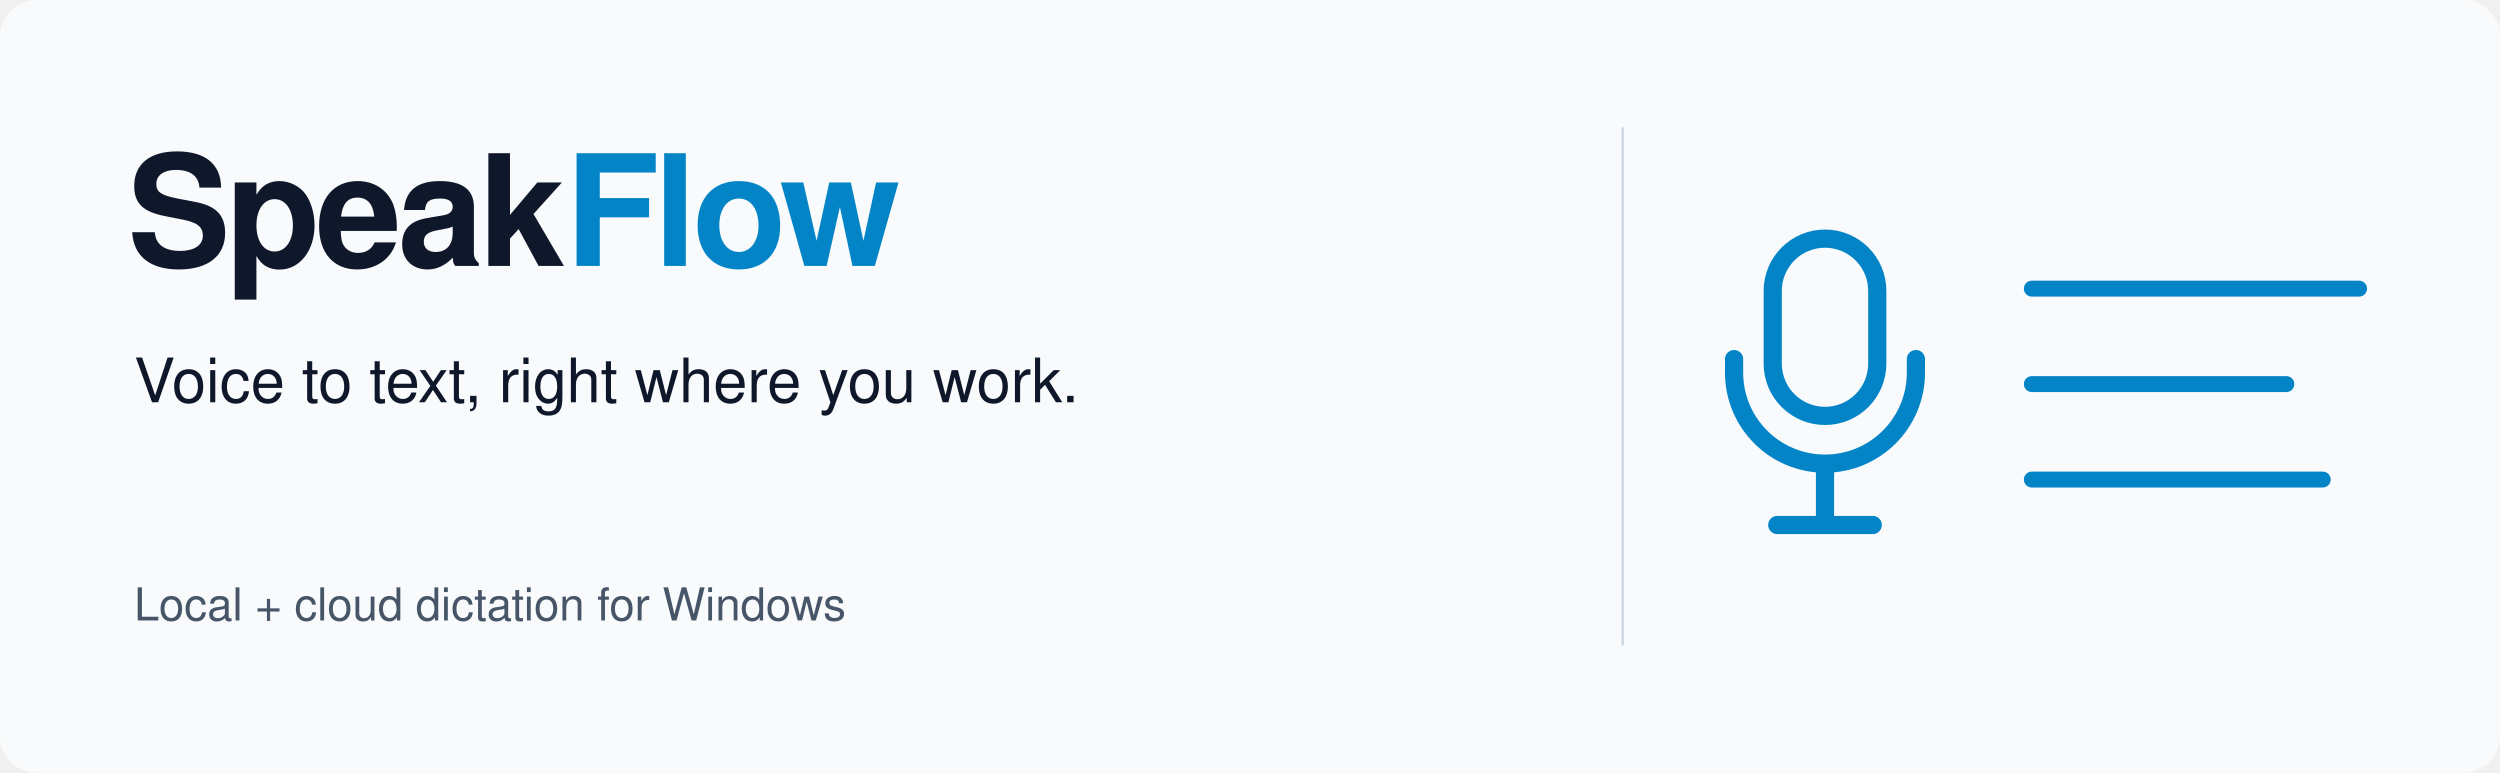
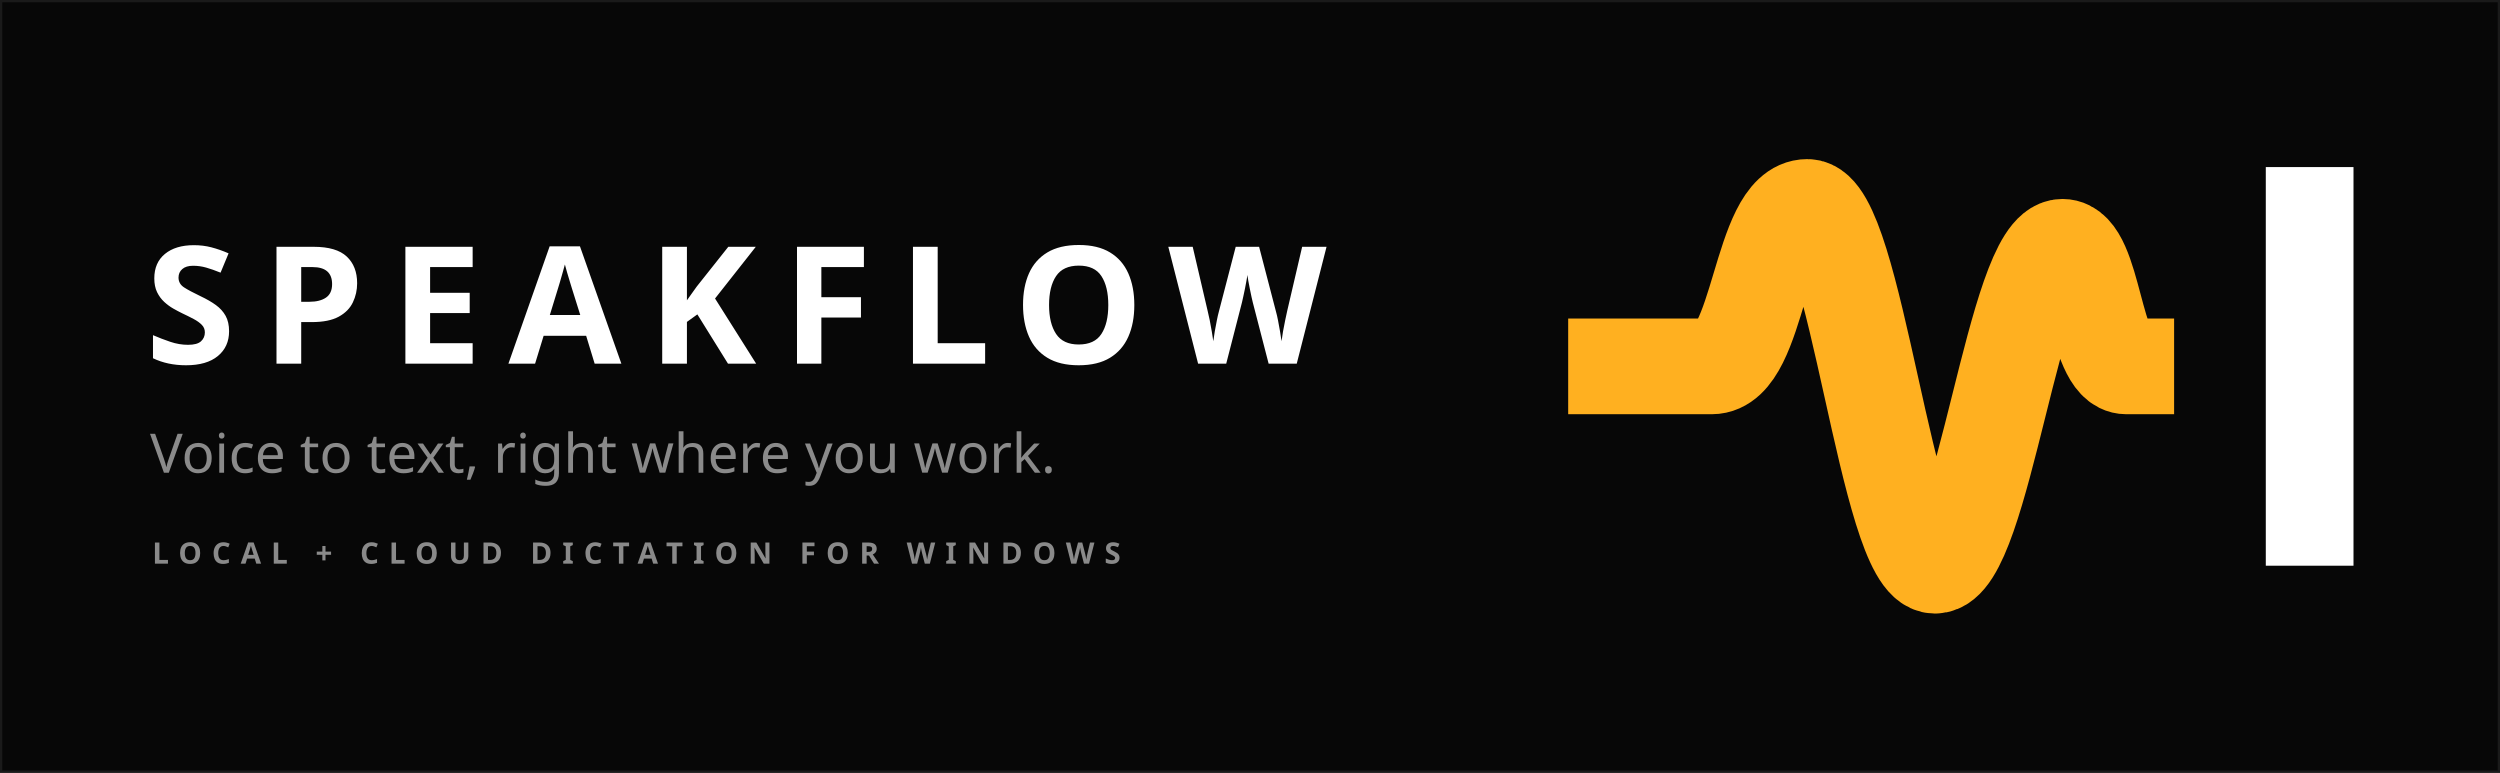
<svg xmlns="http://www.w3.org/2000/svg" width="1100" height="340" viewBox="0 0 1100 340" fill="none" role="img" aria-labelledby="title description">
-   <rect width="1100" height="340" rx="16" fill="#F8FAFC" />
-   <g font-family="Segoe UI Variable, Segoe UI, Helvetica, Arial, sans-serif">
-     <text x="56" y="117" font-size="68" font-weight="600" letter-spacing="-2" fill="#0F172A">Speak<tspan fill="#0284C7">Flow</tspan>
-     </text>
-     <text x="59" y="177" font-size="27" fill="#0F172A">Voice to text, right where you work.</text>
-     <text x="59" y="273" font-size="20" fill="#475569">Local + cloud dictation for Windows</text>
+   <rect width="1100" height="340" fill="#070707" />
+   <rect x="0.5" y="0.5" width="1099" height="339" stroke="#1A1A1A" />
+   <g transform="translate(637.38 -63.3) scale(0.877)">
+     <path d="M 84 256 H 132 C 156 256 156 176 180 176 C 204 176 220 356 244 356 C 268 356 284 196 308 196 C 324 196 324 256 340 256" stroke="#FFB020" stroke-width="48" stroke-linecap="square" fill="none" />
+     <rect x="410" y="156" width="44" height="200" fill="#FFFFFF" />
  </g>
-   <path d="M714 56V284" stroke="#CBD5E1" />
-   <g stroke="#0284C7" stroke-width="8" stroke-linecap="round" stroke-linejoin="round">
-     <rect x="780" y="105" width="46" height="78" rx="23" />
-     <path d="M763 158V164A40 40 0 0 0 843 164V158M803 204V231M782 231H824" />
-     <path d="M894 127H1038M894 169H1006M894 211H1022" stroke-width="7" />
+   <g font-family="Bahnschrift, 'Segoe UI Variable Display', 'Segoe UI', system-ui, sans-serif">
+     <text x="64" y="160" font-size="72" font-weight="600" letter-spacing="11.5" fill="#FFFFFF">SPEAKFLOW</text>
+     <text x="66" y="208" font-family="'Segoe UI Variable', 'Segoe UI', system-ui, sans-serif" font-size="24" fill="#8A8A8A">Voice to text, right where you work.</text>
+     <text x="67" y="248" font-size="13" font-weight="600" letter-spacing="4.4" fill="#8A8A8A">LOCAL + CLOUD DICTATION FOR WINDOWS</text>
  </g>
</svg>
